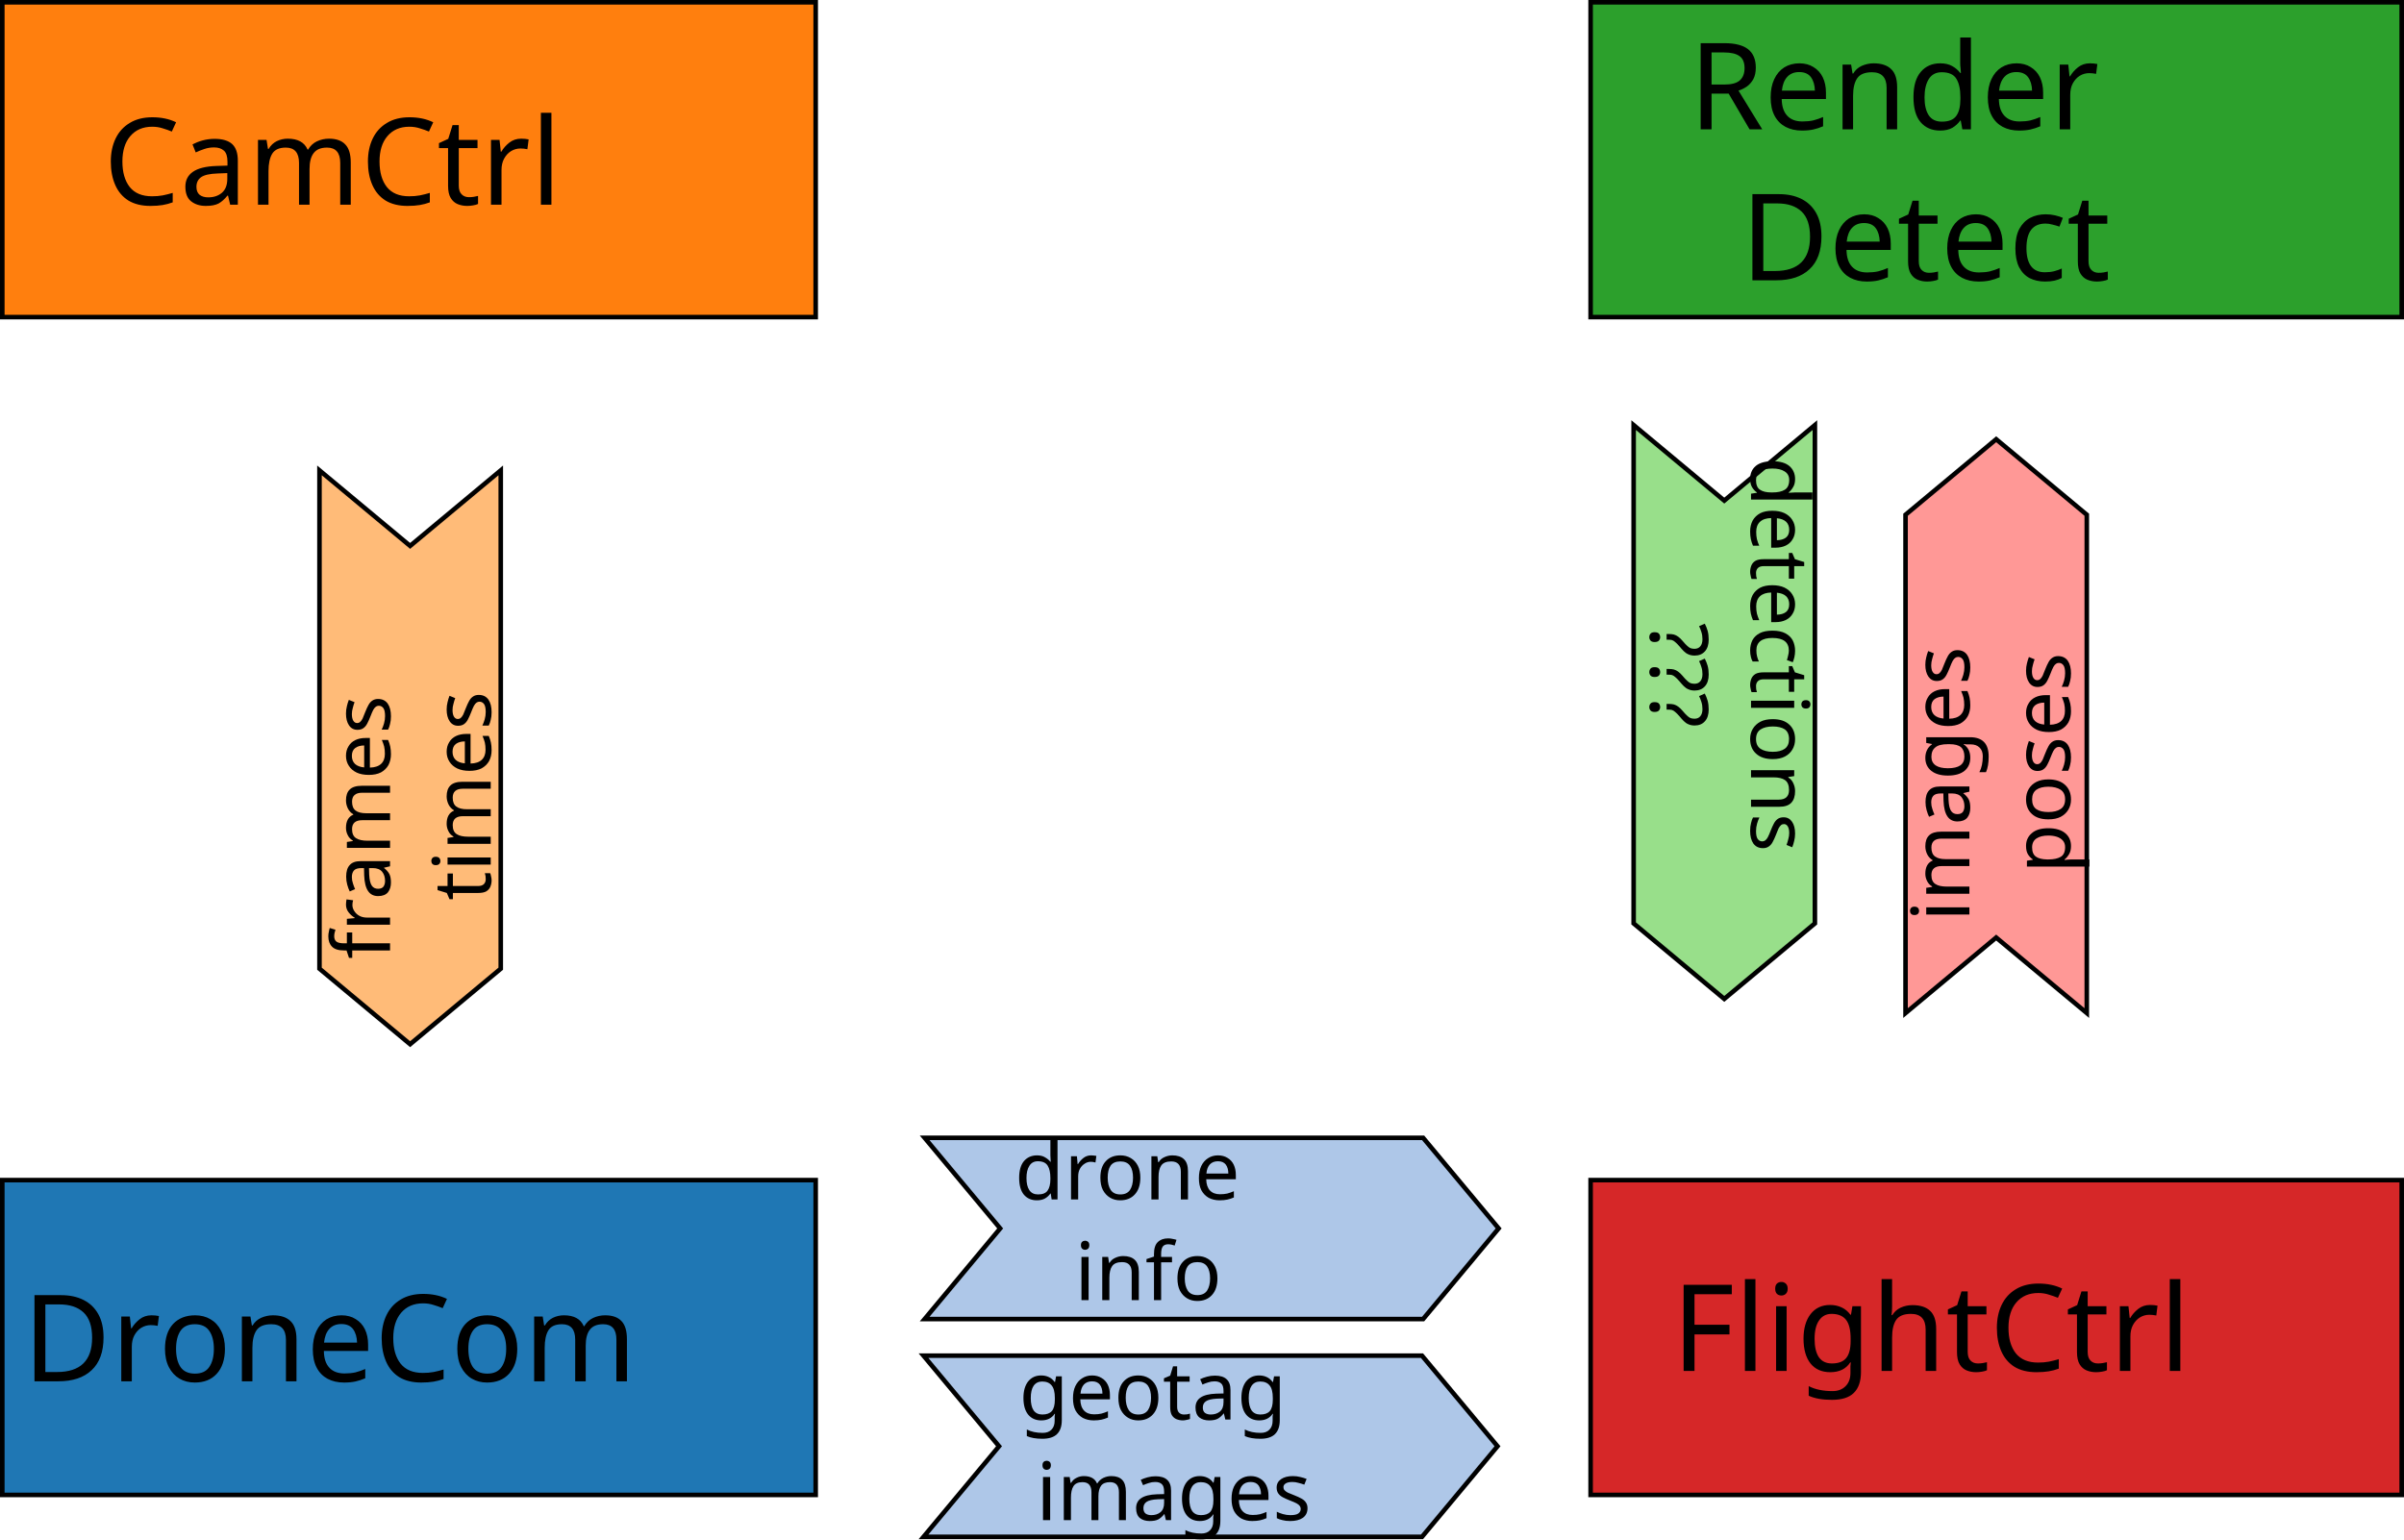
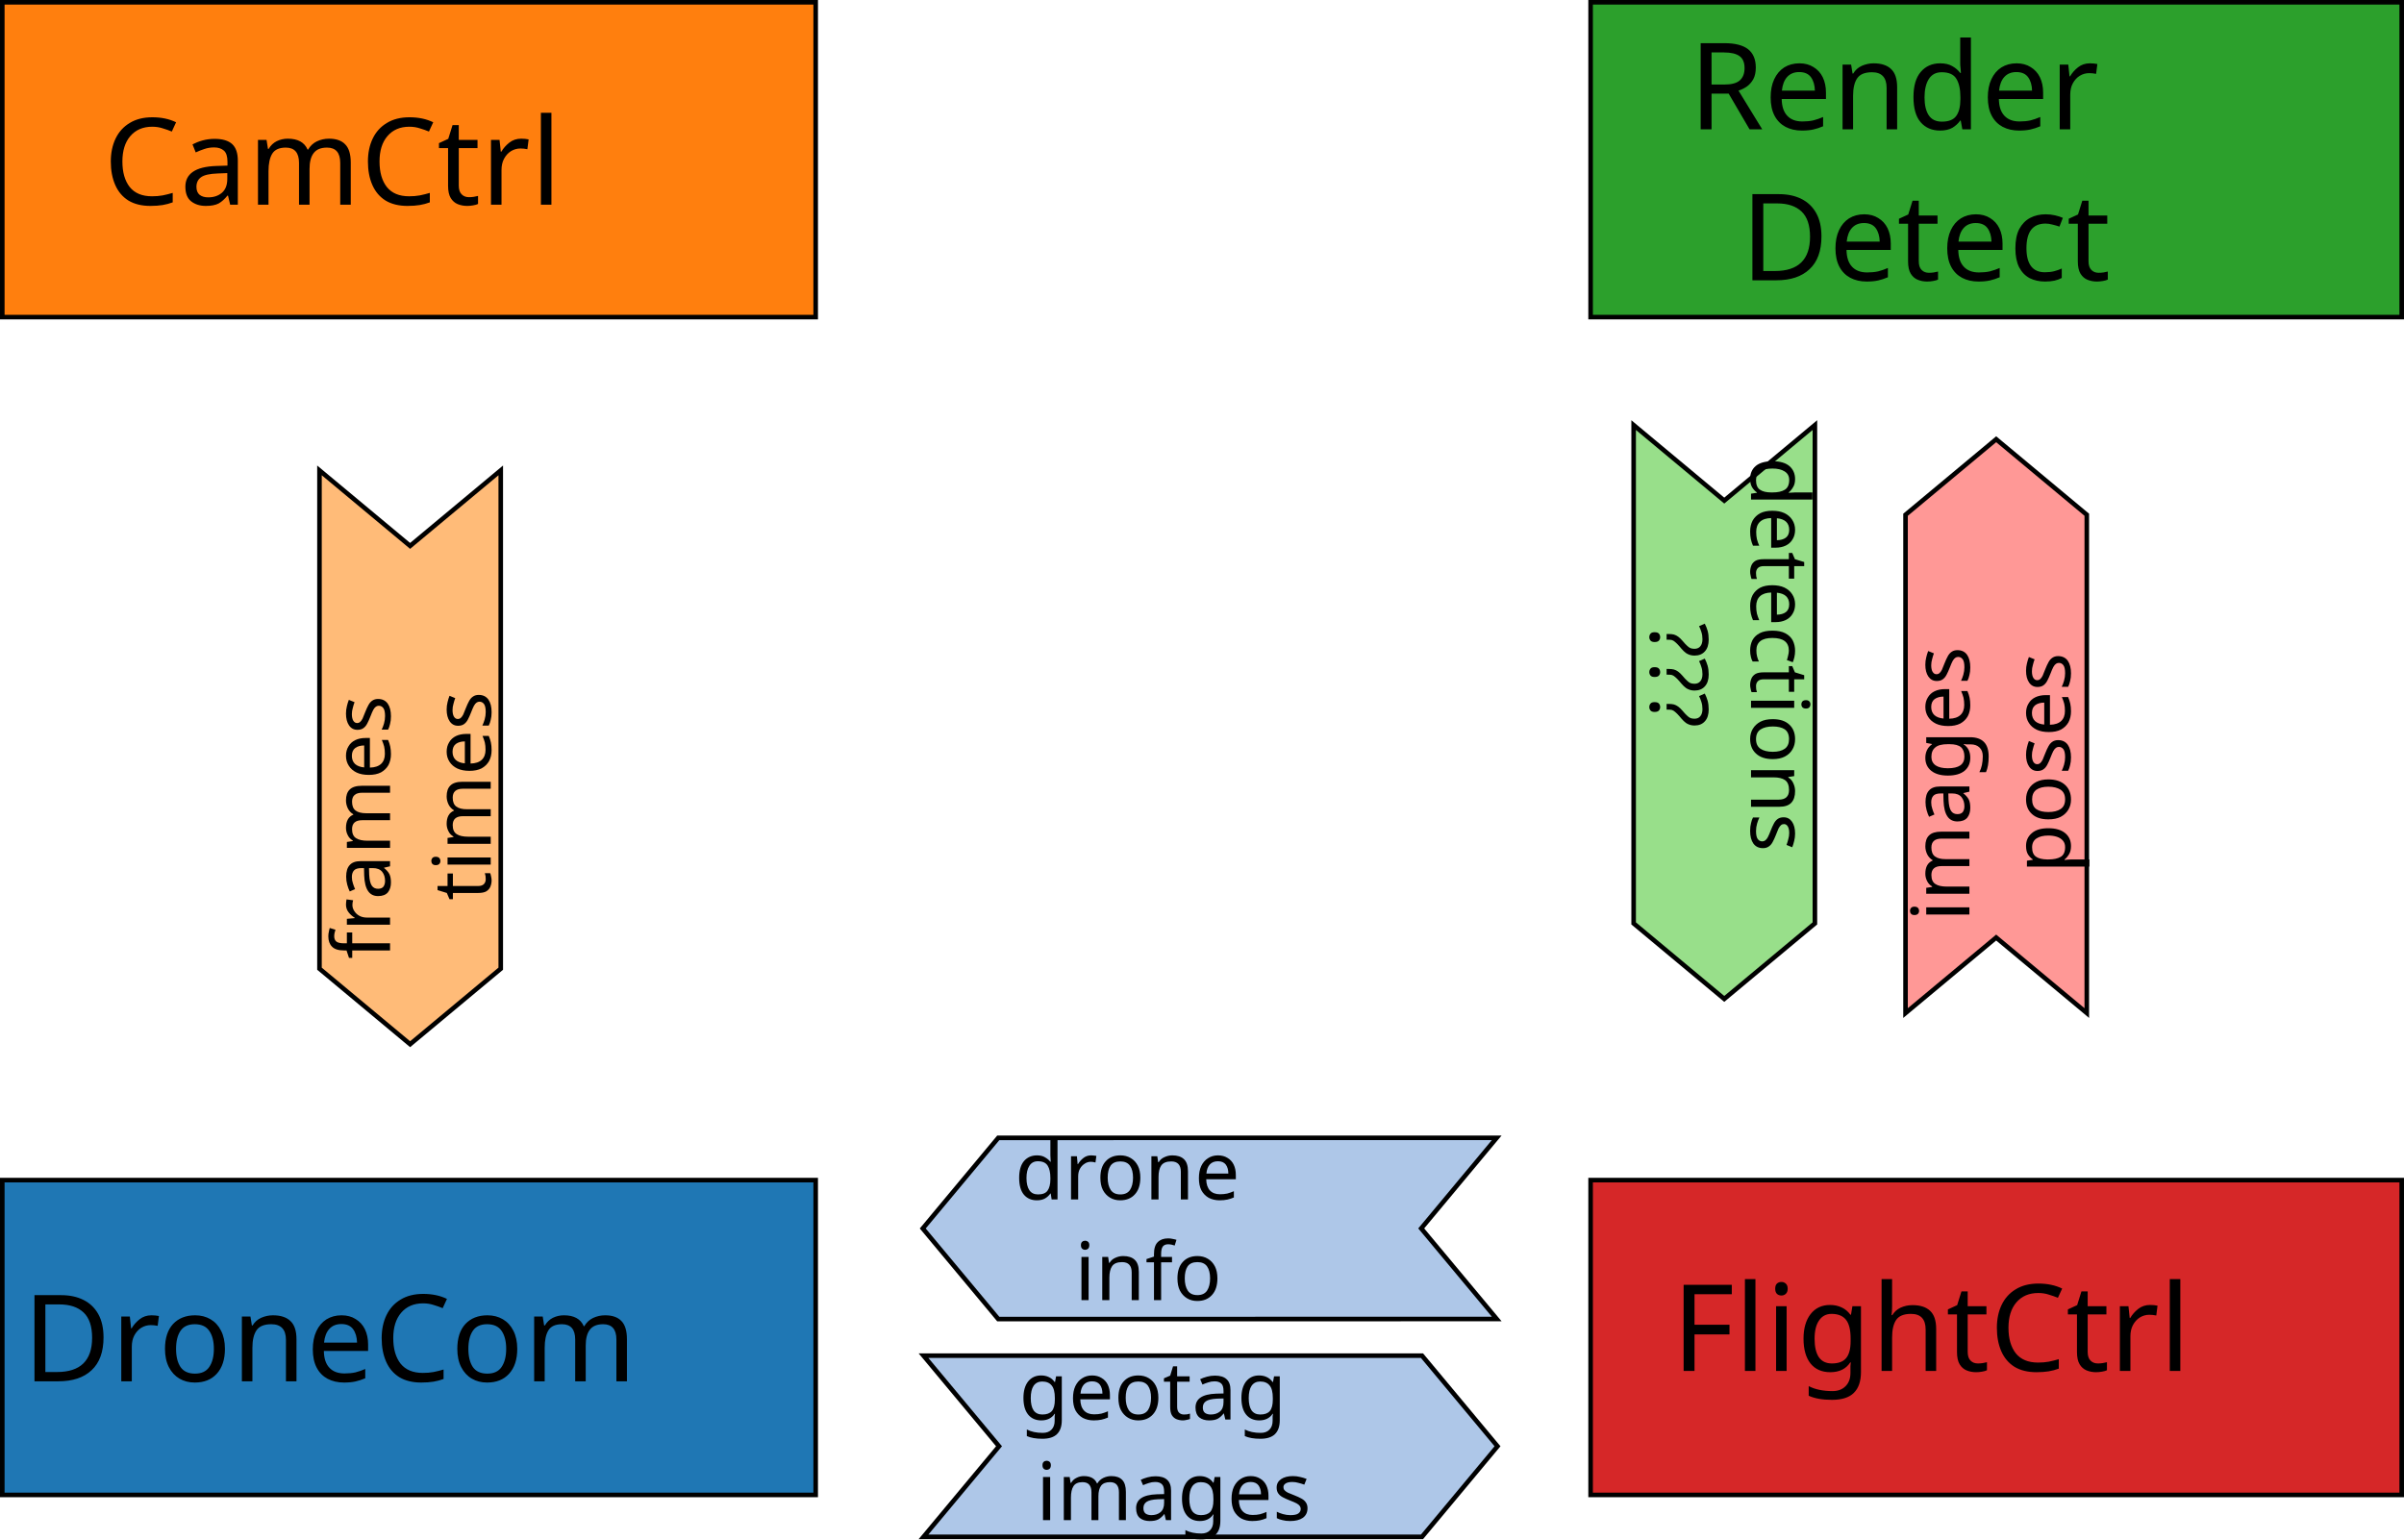
<svg xmlns="http://www.w3.org/2000/svg" id="svg8" version="1.1" viewBox="0 0 210.544 134.841" height="134.841mm" width="210.544mm">
  <defs id="defs2" />
  <g transform="translate(0.2000005,0.2)" id="layer1">
    <rect y="0" x="0" height="27.581" width="71.238" id="rect833-4-9" style="fill:#ff7f0e;fill-opacity:1;stroke:#000000;stroke-width:0.4;stroke-dashoffset:0.378" />
    <text id="text837" y="17.731" x="35.81" style="font-style:normal;font-weight:normal;font-size:10.583px;line-height:1.25;font-family:sans-serif;text-align:center;letter-spacing:0px;word-spacing:0px;text-anchor:middle;fill:#000000;fill-opacity:1;stroke:none;stroke-width:0.265" xml:space="preserve">
      <tspan style="text-align:center;text-anchor:middle;stroke-width:0.265" y="17.731" x="35.81" id="tspan835">CamCtrl</tspan>
    </text>
    <rect style="fill:#1f77b4;fill-opacity:1;stroke:#000000;stroke-width:0.4;stroke-dashoffset:0.378" id="rect833-4" width="71.238" height="27.581" x="0" y="103.187" />
    <text xml:space="preserve" style="font-style:normal;font-weight:normal;font-size:10.583px;line-height:1.25;font-family:sans-serif;text-align:center;letter-spacing:0px;word-spacing:0px;text-anchor:middle;fill:#000000;fill-opacity:1;stroke:none;stroke-width:0.265" x="35.559" y="120.815" id="text837-1">
      <tspan id="tspan835-2" x="35.559" y="120.815" style="text-align:center;text-anchor:middle;stroke-width:0.265">DroneCom</tspan>
    </text>
    <rect style="fill:#2ca02c;fill-opacity:1;stroke:#000000;stroke-width:0.4;stroke-dashoffset:0.378" id="rect833-4-9-1" width="71.037" height="27.581" x="139.106" y="0" />
    <text xml:space="preserve" style="font-style:normal;font-weight:normal;font-size:10.583px;line-height:1.25;font-family:sans-serif;text-align:center;letter-spacing:0px;word-spacing:0px;text-anchor:middle;fill:#000000;fill-opacity:1;stroke:none;stroke-width:0.265" x="175.316" y="11.129" id="text837-1-1-9">
      <tspan id="tspan835-2-6-5" x="175.316" y="11.129" style="text-align:center;text-anchor:middle;stroke-width:0.265">Render</tspan>
      <tspan id="tspan898" x="175.316" y="24.358" style="text-align:center;text-anchor:middle;stroke-width:0.265">Detect</tspan>
    </text>
    <rect y="103.187" x="139.106" height="27.581" width="71.037" id="rect833-4-9-1-4" style="fill:#d62728;fill-opacity:1;stroke:#000000;stroke-width:0.4;stroke-dashoffset:0.378" />
    <text id="text837-1-1" y="119.906" x="175.82" style="font-style:normal;font-weight:normal;font-size:10.583px;line-height:1.25;font-family:sans-serif;text-align:center;letter-spacing:0px;word-spacing:0px;text-anchor:middle;fill:#000000;fill-opacity:1;stroke:none;stroke-width:0.265" xml:space="preserve">
      <tspan style="text-align:center;text-anchor:middle;stroke-width:0.265" y="119.906" x="175.82" id="tspan835-2-6">FlightCtrl</tspan>
    </text>
    <path d="M 80.681,118.566 H 124.338 l 6.615,7.938 -6.615,7.938 H 80.681 l 6.615,-7.938 z" style="fill:#aec7e8;fill-opacity:1;stroke:#000000;stroke-width:0.4;stroke-dashoffset:0.378" id="rect963" />
    <path id="rect963-6" style="fill:#ffbb78;fill-opacity:1;stroke:#000000;stroke-width:0.4;stroke-dashoffset:0.378" d="m 43.656,41.01 v 43.656 l -7.938,6.615 -7.938,-6.615 V 41.01 l 7.938,6.615 z" />
    <text transform="rotate(-90)" xml:space="preserve" style="font-style:normal;font-weight:normal;font-size:7.056px;line-height:1.25;font-family:sans-serif;text-align:center;letter-spacing:0px;word-spacing:0px;text-anchor:middle;fill:#000000;fill-opacity:1;stroke:none;stroke-width:0.265" x="-64.939" y="33.96" id="text837-10">
      <tspan id="tspan835-1" x="-64.939" y="33.96" style="font-size:7.056px;text-align:center;text-anchor:middle;stroke-width:0.265">frames </tspan>
      <tspan id="tspan999" x="-64.939" y="42.779" style="font-size:7.056px;text-align:center;text-anchor:middle;stroke-width:0.265">times</tspan>
    </text>
-     <path id="rect963-3" style="fill:#aec7e8;fill-opacity:1;stroke:#000000;stroke-width:0.4;stroke-dashoffset:0.378" d="M 80.781,99.483 H 124.438 l 6.615,7.938 -6.615,7.938 H 80.781 l 6.615,-7.938 z" />
+     <path id="rect963-3" style="fill:#aec7e8;fill-opacity:1;stroke:#000000;stroke-width:0.4;stroke-dashoffset:0.378" d="m 130.886,115.356 -43.656,0.005 -6.615,-7.937 6.614,-7.938 43.656,-0.005 -6.614,7.938 z" />
    <text id="text837-10-7" y="104.878" x="104.946" style="font-style:normal;font-weight:normal;font-size:7.056px;line-height:1.25;font-family:sans-serif;text-align:center;letter-spacing:0px;word-spacing:0px;text-anchor:middle;fill:#000000;fill-opacity:1;stroke:none;stroke-width:0.265" xml:space="preserve">
      <tspan style="font-size:7.056px;text-align:center;text-anchor:middle;stroke-width:0.265" y="104.878" x="104.946" id="tspan835-1-7">drone</tspan>
      <tspan style="font-size:7.056px;text-align:center;text-anchor:middle;stroke-width:0.265" y="113.698" x="104.946" id="tspan999-6">info</tspan>
    </text>
    <text xml:space="preserve" style="font-style:normal;font-weight:normal;font-size:7.056px;line-height:1.25;font-family:sans-serif;text-align:center;letter-spacing:0px;word-spacing:0px;text-anchor:middle;fill:#000000;fill-opacity:1;stroke:none;stroke-width:0.265" x="107.178" y="124.159" id="text837-10-7-3">
      <tspan id="tspan835-1-7-6" x="107.178" y="124.159" style="font-size:7.056px;text-align:center;text-anchor:middle;stroke-width:0.265">geotag</tspan>
      <tspan id="tspan999-6-3" x="107.178" y="132.978" style="font-size:7.056px;text-align:center;text-anchor:middle;stroke-width:0.265">images</tspan>
    </text>
    <path id="rect963-0" style="fill:#ff9896;fill-opacity:1;stroke:#000000;stroke-width:0.4;stroke-dashoffset:0.378" d="M 166.688,88.552 V 44.896 l 7.938,-6.615 7.937,6.615 v 43.656 l -7.937,-6.615 z" />
    <text transform="rotate(-90)" id="text837-10-7-3-3" y="172.281" x="-62.055" style="font-style:normal;font-weight:normal;font-size:7.056px;line-height:1.25;font-family:sans-serif;text-align:center;letter-spacing:0px;word-spacing:0px;text-anchor:middle;fill:#000000;fill-opacity:1;stroke:none;stroke-width:0.265" xml:space="preserve">
      <tspan style="font-size:7.056px;text-align:center;text-anchor:middle;stroke-width:0.265" y="172.281" x="-62.055" id="tspan999-6-3-6">images</tspan>
      <tspan id="tspan1086" style="font-size:7.056px;text-align:center;text-anchor:middle;stroke-width:0.265" y="181.1" x="-62.055">poses</tspan>
    </text>
    <path d="M 158.75,37.042 V 80.698 l -7.938,6.615 -7.937,-6.615 V 37.042 l 7.937,6.615 z" style="fill:#98df8a;fill-opacity:1;stroke:#000000;stroke-width:0.4;stroke-dashoffset:0.378" id="rect963-0-3" />
    <text xml:space="preserve" style="font-style:normal;font-weight:normal;font-size:7.056px;line-height:1.25;font-family:sans-serif;text-align:center;letter-spacing:0px;word-spacing:0px;text-anchor:middle;fill:#000000;fill-opacity:1;stroke:none;stroke-width:0.265" x="63.539" y="-153.157" id="text837-10-7-3-3-6" transform="rotate(90)">
      <tspan id="tspan999-6-3-6-6" x="63.539" y="-153.157" style="font-size:7.056px;text-align:center;text-anchor:middle;stroke-width:0.265">detections</tspan>
      <tspan x="63.539" y="-144.338" style="font-size:7.056px;text-align:center;text-anchor:middle;stroke-width:0.265" id="tspan1086-2">???</tspan>
    </text>
  </g>
</svg>
